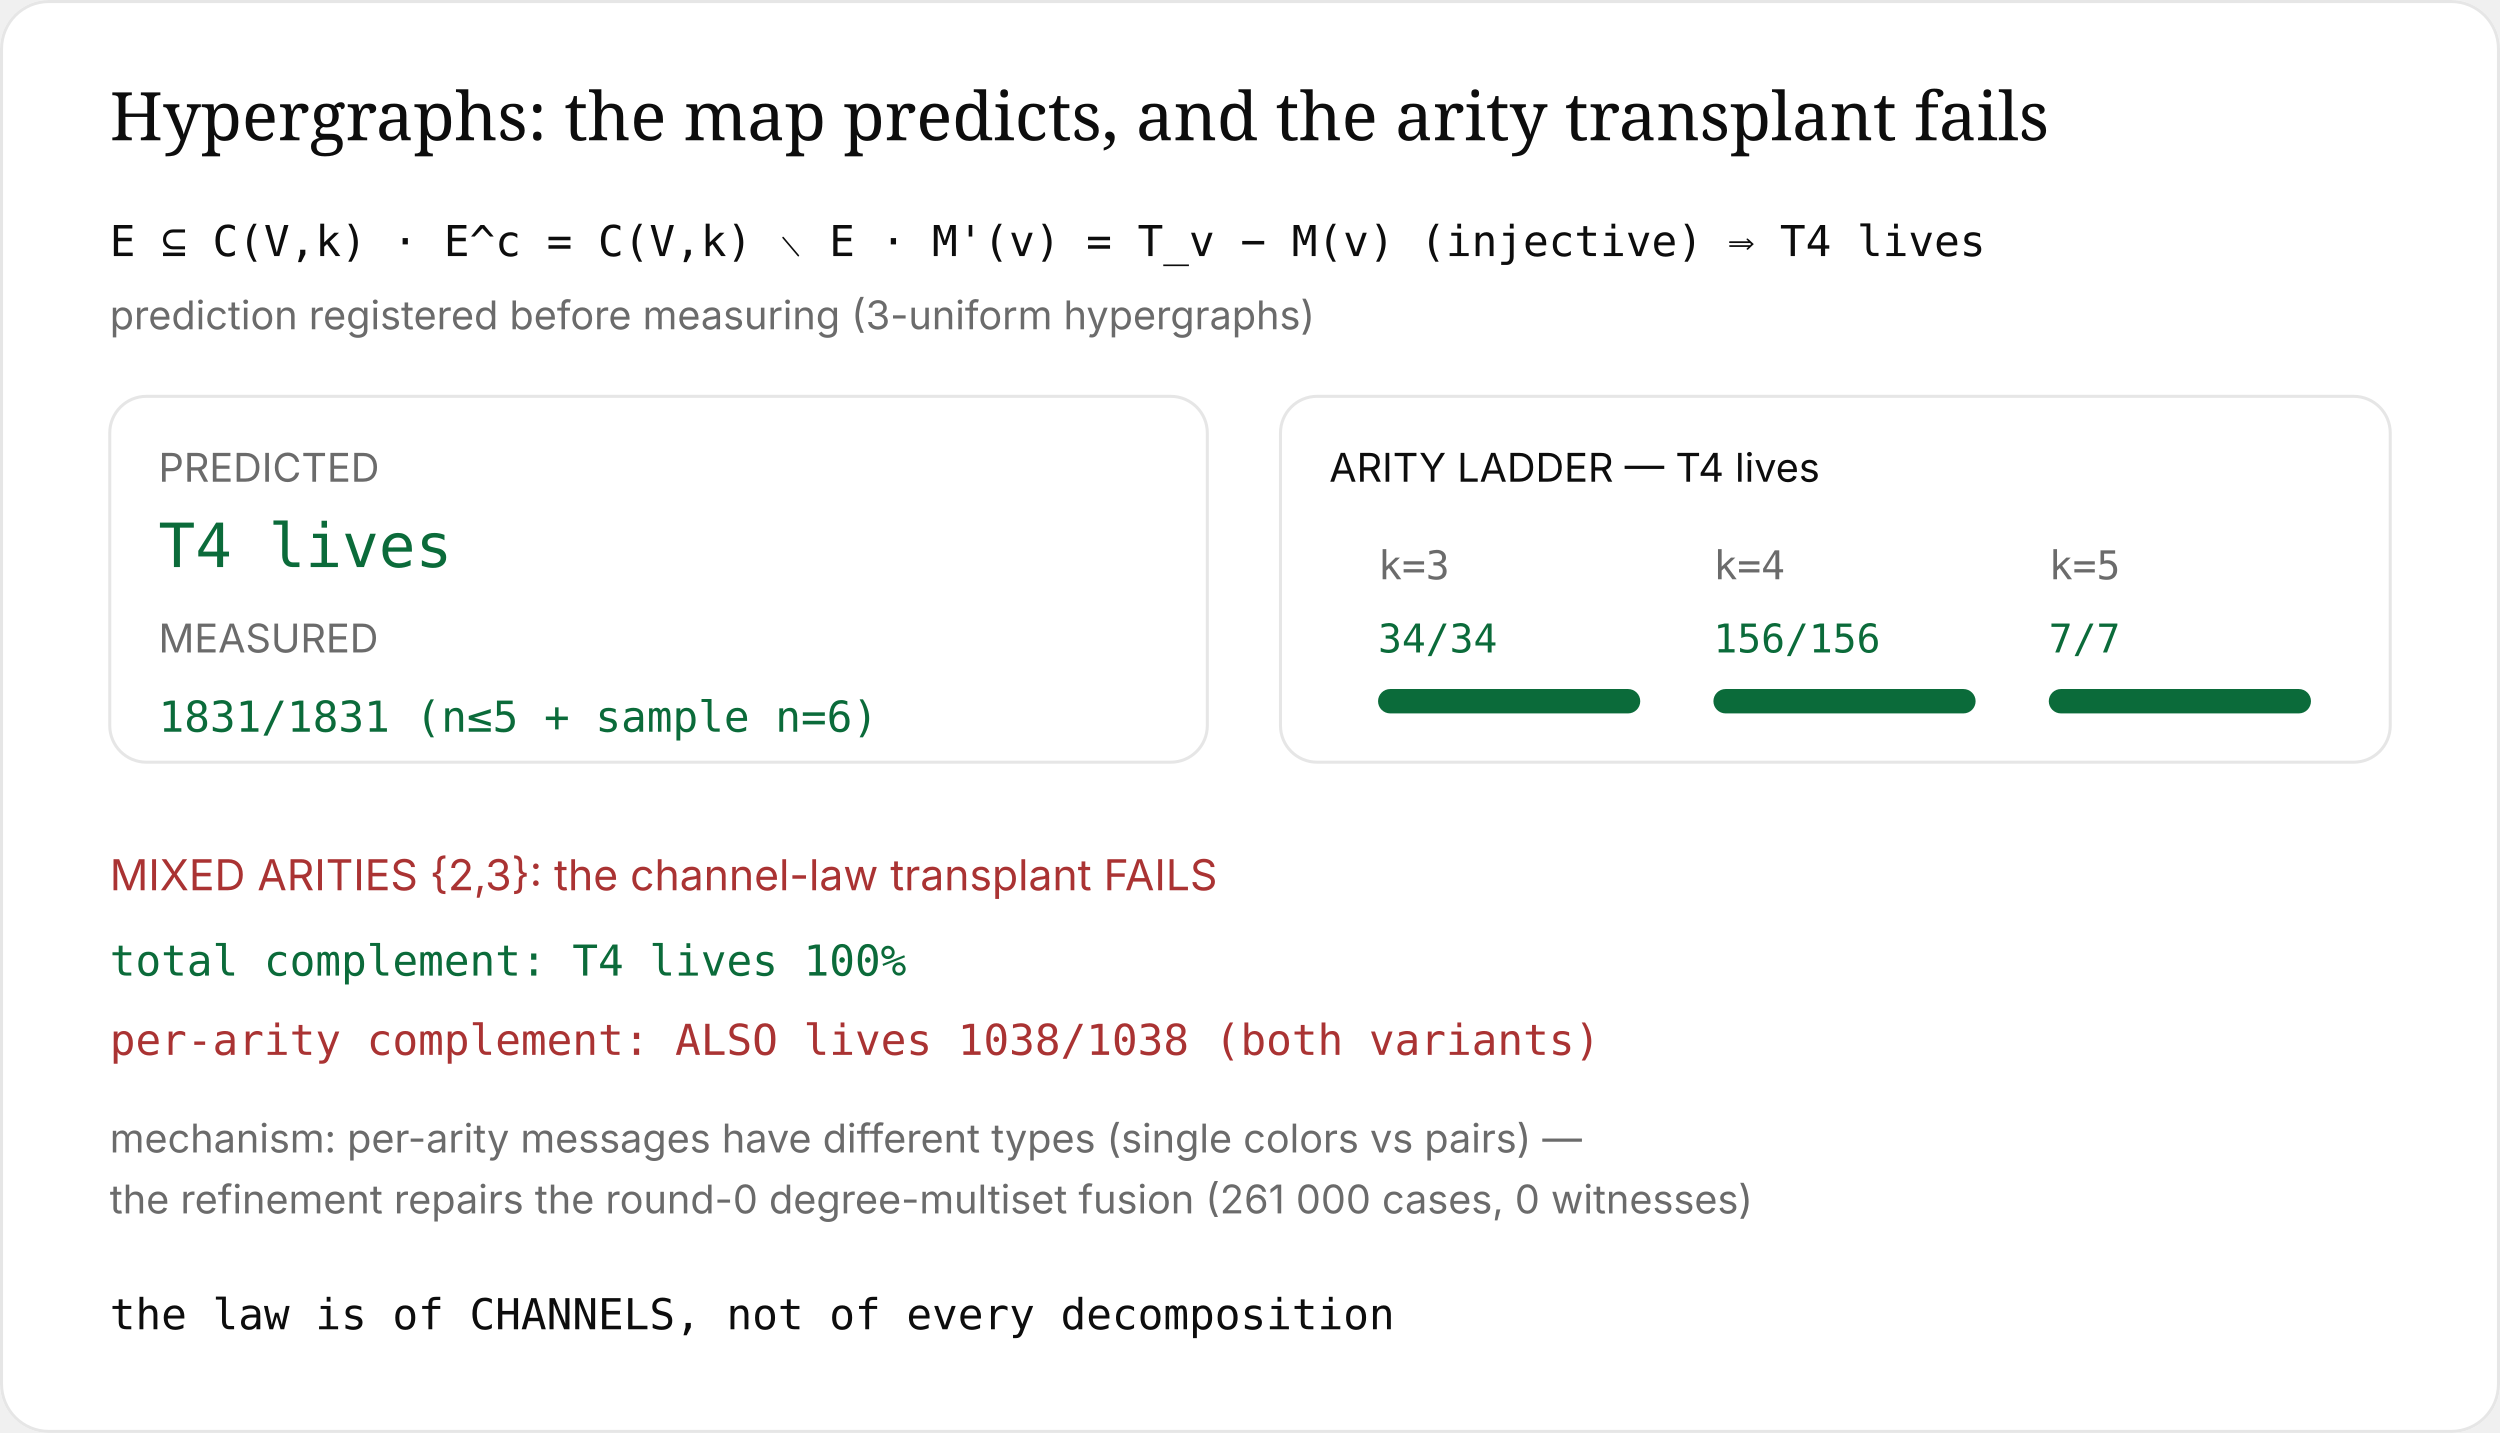
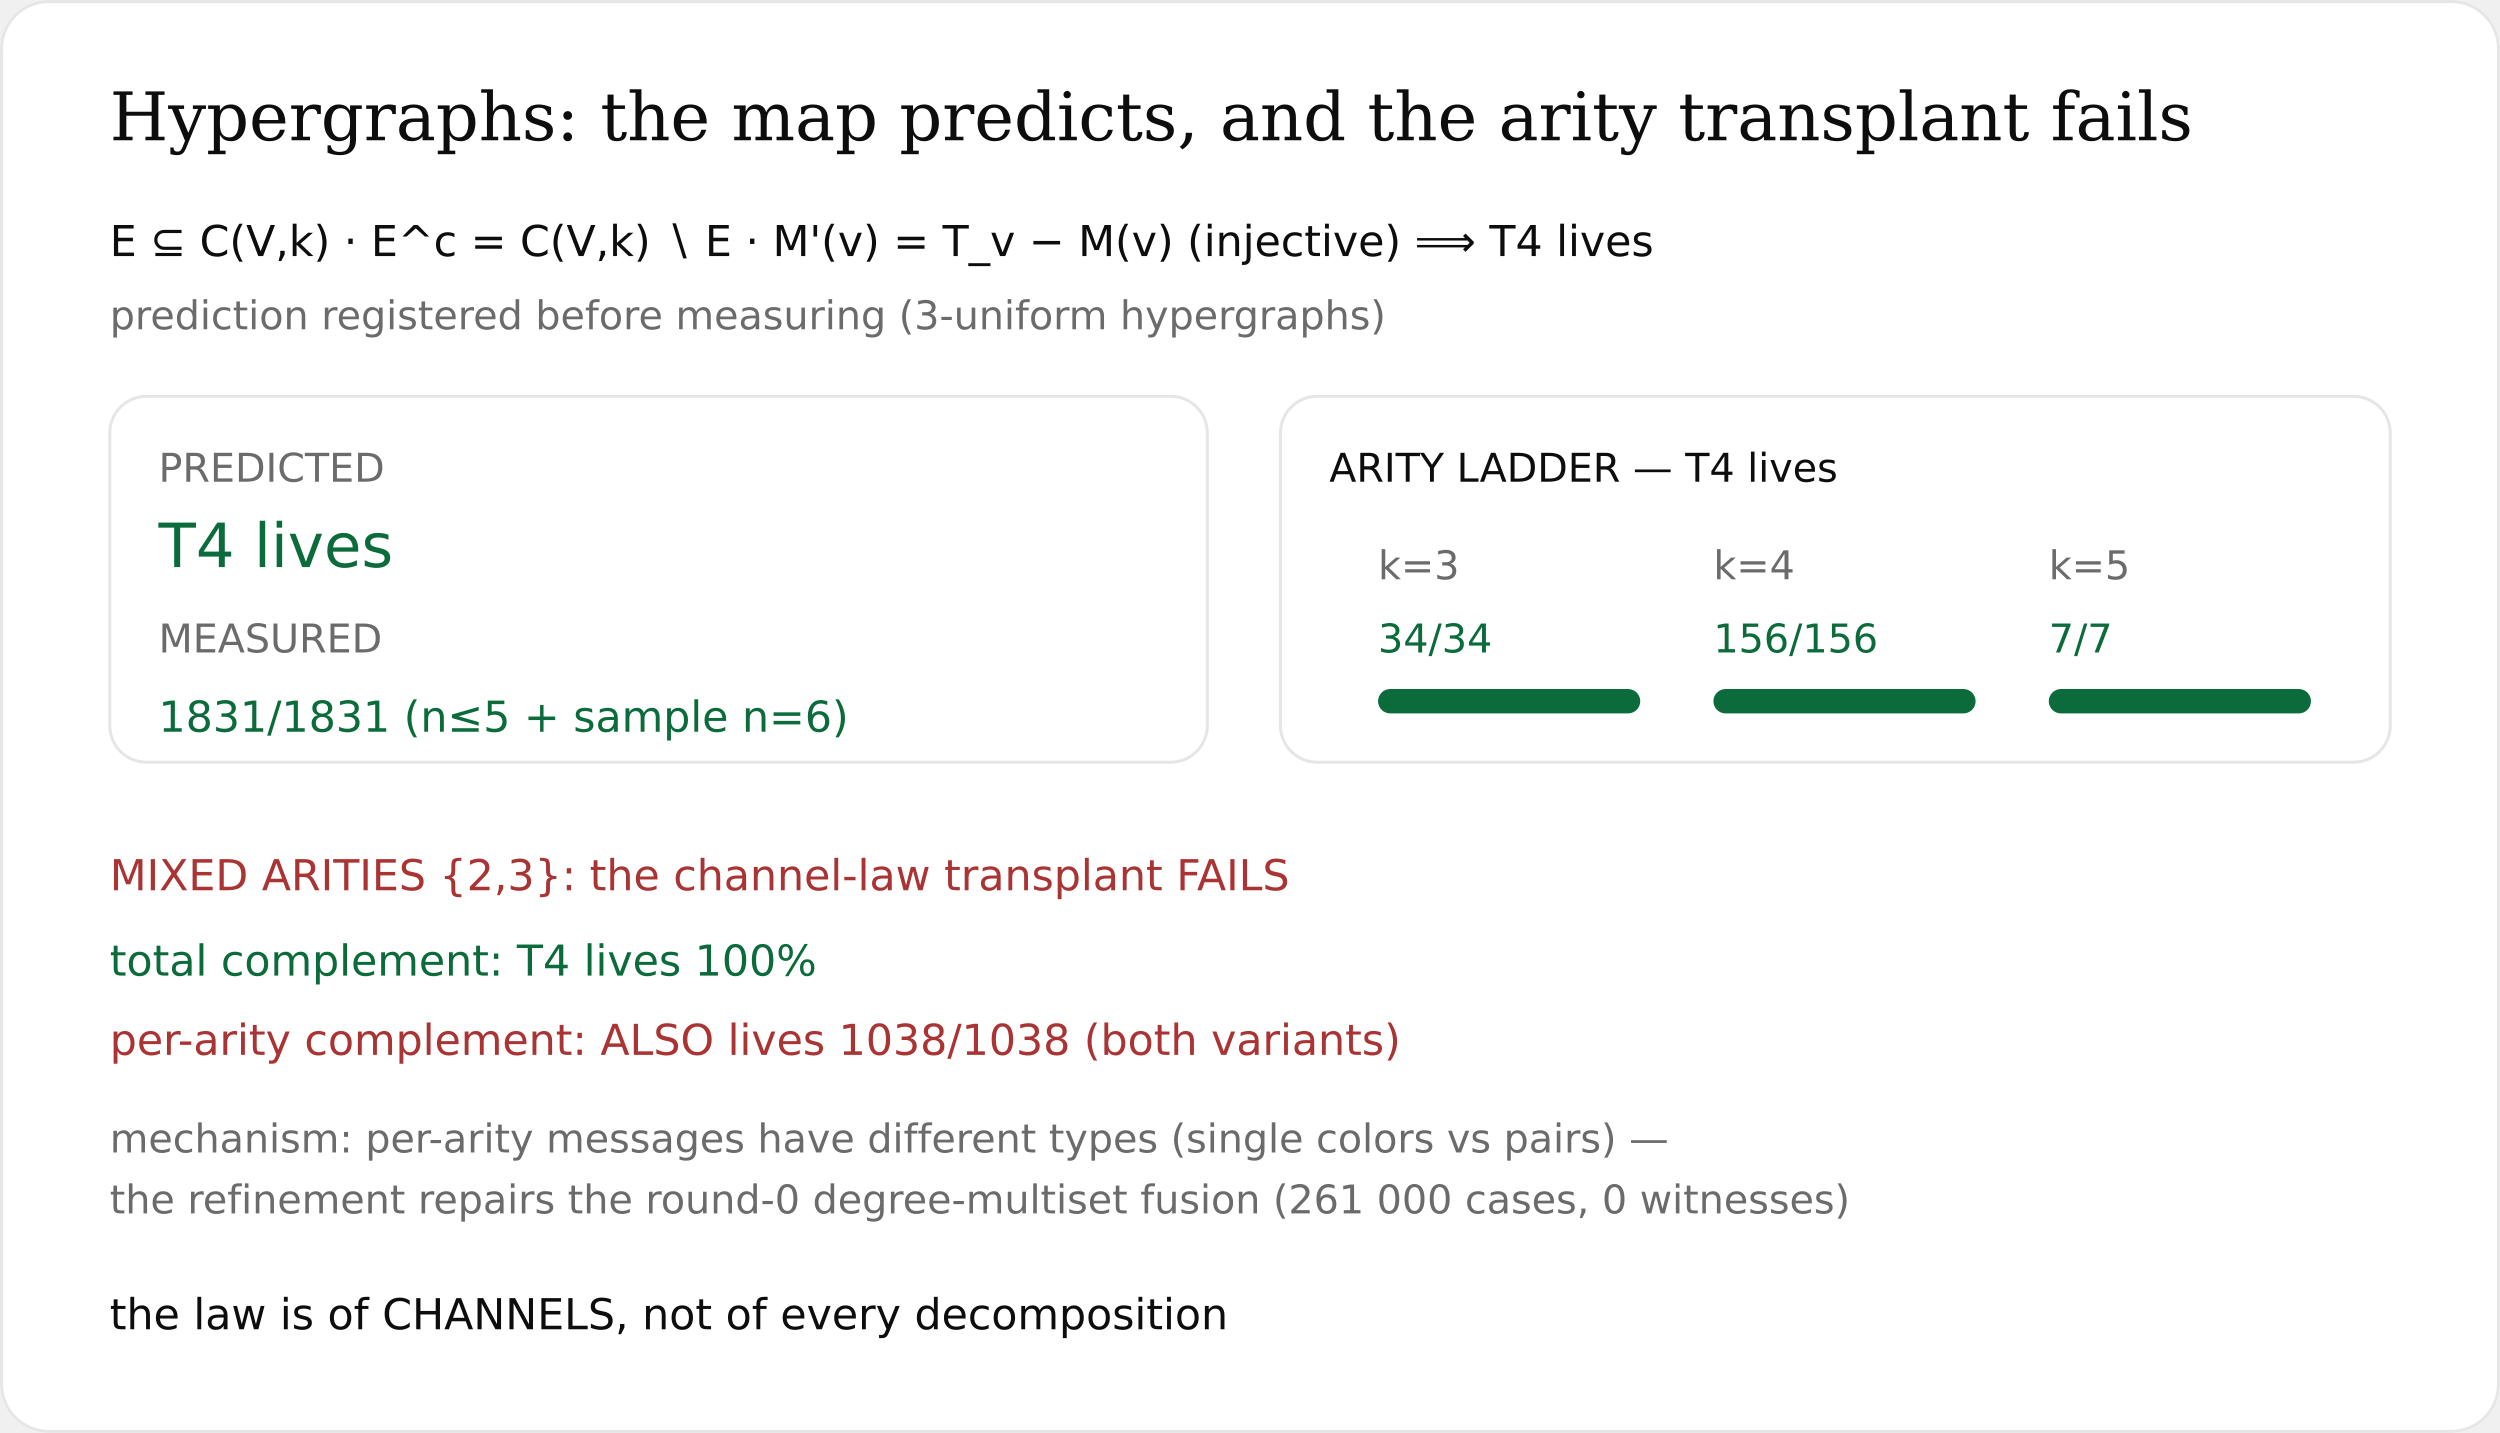
<svg xmlns="http://www.w3.org/2000/svg" viewBox="0 0 820 470" width="820" height="470">
  <rect width="820" height="470" rx="16" fill="#ffffff" />
  <rect x="0.5" y="0.5" width="819" height="469" rx="15.5" fill="none" stroke="#e6e6e6" />
-   <text x="36" y="46" font-family="Georgia,serif" font-size="22" fill="#0d0d0d">Hypergraphs: the map predicts, and the arity transplant fails</text>
-   <text x="36" y="84" font-family="ui-monospace,monospace" font-size="14" fill="#0d0d0d" text-anchor="start">E ⊆ C(V,k)   ·   E^c = C(V,k) ∖ E   ·   M'(v) = T_v − M(v)  (injective) ⟹ T4 lives</text>
-   <text x="36" y="108" font-family="-apple-system,sans-serif" font-size="13" fill="#6b6b6b" text-anchor="start">prediction registered before measuring (3-uniform hypergraphs)</text>
+   <text x="36" y="46" font-family="DejaVu Serif, Georgia, serif" font-size="22" fill="#0d0d0d">Hypergraphs: the map predicts, and the arity transplant fails</text>
+   <text x="36" y="84" font-family="DejaVu Sans, sans-serif" font-size="14" fill="#0d0d0d" text-anchor="start">E ⊆ C(V,k)   ·   E^c = C(V,k) ∖ E   ·   M'(v) = T_v − M(v)  (injective) ⟹ T4 lives</text>
+   <text x="36" y="108" font-family="DejaVu Sans, sans-serif" font-size="13" fill="#6b6b6b" text-anchor="start">prediction registered before measuring (3-uniform hypergraphs)</text>
  <rect x="36" y="130" width="360" height="120" rx="12" fill="none" stroke="#e6e6e6" />
-   <text x="52" y="158" font-family="-apple-system,sans-serif" font-size="13" fill="#6b6b6b" text-anchor="start">PREDICTED</text>
-   <text x="52" y="186" font-family="ui-monospace,monospace" font-size="20" fill="#0b6b3a" text-anchor="start">T4 lives</text>
-   <text x="52" y="214" font-family="-apple-system,sans-serif" font-size="13" fill="#6b6b6b" text-anchor="start">MEASURED</text>
-   <text x="52" y="240" font-family="ui-monospace,monospace" font-size="14" fill="#0b6b3a" text-anchor="start">1831/1831  (n≤5 + sample n=6)</text>
+   <text x="52" y="158" font-family="DejaVu Sans, sans-serif" font-size="13" fill="#6b6b6b" text-anchor="start">PREDICTED</text>
+   <text x="52" y="186" font-family="DejaVu Sans, sans-serif" font-size="20" fill="#0b6b3a" text-anchor="start">T4 lives</text>
+   <text x="52" y="214" font-family="DejaVu Sans, sans-serif" font-size="13" fill="#6b6b6b" text-anchor="start">MEASURED</text>
+   <text x="52" y="240" font-family="DejaVu Sans, sans-serif" font-size="14" fill="#0b6b3a" text-anchor="start">1831/1831  (n≤5 + sample n=6)</text>
  <rect x="420" y="130" width="364" height="120" rx="12" fill="none" stroke="#e6e6e6" />
-   <text x="436" y="158" font-family="-apple-system,sans-serif" font-size="13" fill="#0d0d0d" text-anchor="start">ARITY LADDER — T4 lives</text>
-   <text x="452" y="190" font-family="ui-monospace,monospace" font-size="13" fill="#6b6b6b" text-anchor="start">k=3</text>
-   <text x="452" y="214" font-family="ui-monospace,monospace" font-size="13" fill="#0b6b3a" text-anchor="start">34/34</text>
+   <text x="436" y="158" font-family="DejaVu Sans, sans-serif" font-size="13" fill="#0d0d0d" text-anchor="start">ARITY LADDER — T4 lives</text>
+   <text x="452" y="190" font-family="DejaVu Sans, sans-serif" font-size="13" fill="#6b6b6b" text-anchor="start">k=3</text>
+   <text x="452" y="214" font-family="DejaVu Sans, sans-serif" font-size="13" fill="#0b6b3a" text-anchor="start">34/34</text>
  <rect x="452" y="226" width="86" height="8" rx="4" fill="#0b6b3a" />
-   <text x="562" y="190" font-family="ui-monospace,monospace" font-size="13" fill="#6b6b6b" text-anchor="start">k=4</text>
-   <text x="562" y="214" font-family="ui-monospace,monospace" font-size="13" fill="#0b6b3a" text-anchor="start">156/156</text>
+   <text x="562" y="190" font-family="DejaVu Sans, sans-serif" font-size="13" fill="#6b6b6b" text-anchor="start">k=4</text>
+   <text x="562" y="214" font-family="DejaVu Sans, sans-serif" font-size="13" fill="#0b6b3a" text-anchor="start">156/156</text>
  <rect x="562" y="226" width="86" height="8" rx="4" fill="#0b6b3a" />
-   <text x="672" y="190" font-family="ui-monospace,monospace" font-size="13" fill="#6b6b6b" text-anchor="start">k=5</text>
-   <text x="672" y="214" font-family="ui-monospace,monospace" font-size="13" fill="#0b6b3a" text-anchor="start">7/7</text>
+   <text x="672" y="190" font-family="DejaVu Sans, sans-serif" font-size="13" fill="#6b6b6b" text-anchor="start">k=5</text>
+   <text x="672" y="214" font-family="DejaVu Sans, sans-serif" font-size="13" fill="#0b6b3a" text-anchor="start">7/7</text>
  <rect x="672" y="226" width="86" height="8" rx="4" fill="#0b6b3a" />
-   <text x="36" y="292" font-family="-apple-system,sans-serif" font-size="14" fill="#a33" text-anchor="start">MIXED ARITIES {2,3}: the channel-law transplant FAILS</text>
-   <text x="36" y="320" font-family="ui-monospace,monospace" font-size="14" fill="#0b6b3a" text-anchor="start">total complement: T4 lives 100%</text>
-   <text x="36" y="346" font-family="ui-monospace,monospace" font-size="14" fill="#a33" text-anchor="start">per-arity complement: ALSO lives 1038/1038 (both variants)</text>
-   <text x="36" y="378" font-family="-apple-system,sans-serif" font-size="13" fill="#6b6b6b" text-anchor="start">mechanism: per-arity messages have different types (single colors vs pairs) —</text>
-   <text x="36" y="398" font-family="-apple-system,sans-serif" font-size="13" fill="#6b6b6b" text-anchor="start">the refinement repairs the round-0 degree-multiset fusion (261 000 cases, 0 witnesses)</text>
-   <text x="36" y="436" font-family="ui-monospace,monospace" font-size="14" fill="#0d0d0d" text-anchor="start">the law is of CHANNELS, not of every decomposition</text>
+   <text x="36" y="292" font-family="DejaVu Sans, sans-serif" font-size="14" fill="#a33" text-anchor="start">MIXED ARITIES {2,3}: the channel-law transplant FAILS</text>
+   <text x="36" y="320" font-family="DejaVu Sans, sans-serif" font-size="14" fill="#0b6b3a" text-anchor="start">total complement: T4 lives 100%</text>
+   <text x="36" y="346" font-family="DejaVu Sans, sans-serif" font-size="14" fill="#a33" text-anchor="start">per-arity complement: ALSO lives 1038/1038 (both variants)</text>
+   <text x="36" y="378" font-family="DejaVu Sans, sans-serif" font-size="13" fill="#6b6b6b" text-anchor="start">mechanism: per-arity messages have different types (single colors vs pairs) —</text>
+   <text x="36" y="398" font-family="DejaVu Sans, sans-serif" font-size="13" fill="#6b6b6b" text-anchor="start">the refinement repairs the round-0 degree-multiset fusion (261 000 cases, 0 witnesses)</text>
+   <text x="36" y="436" font-family="DejaVu Sans, sans-serif" font-size="14" fill="#0d0d0d" text-anchor="start">the law is of CHANNELS, not of every decomposition</text>
</svg>
